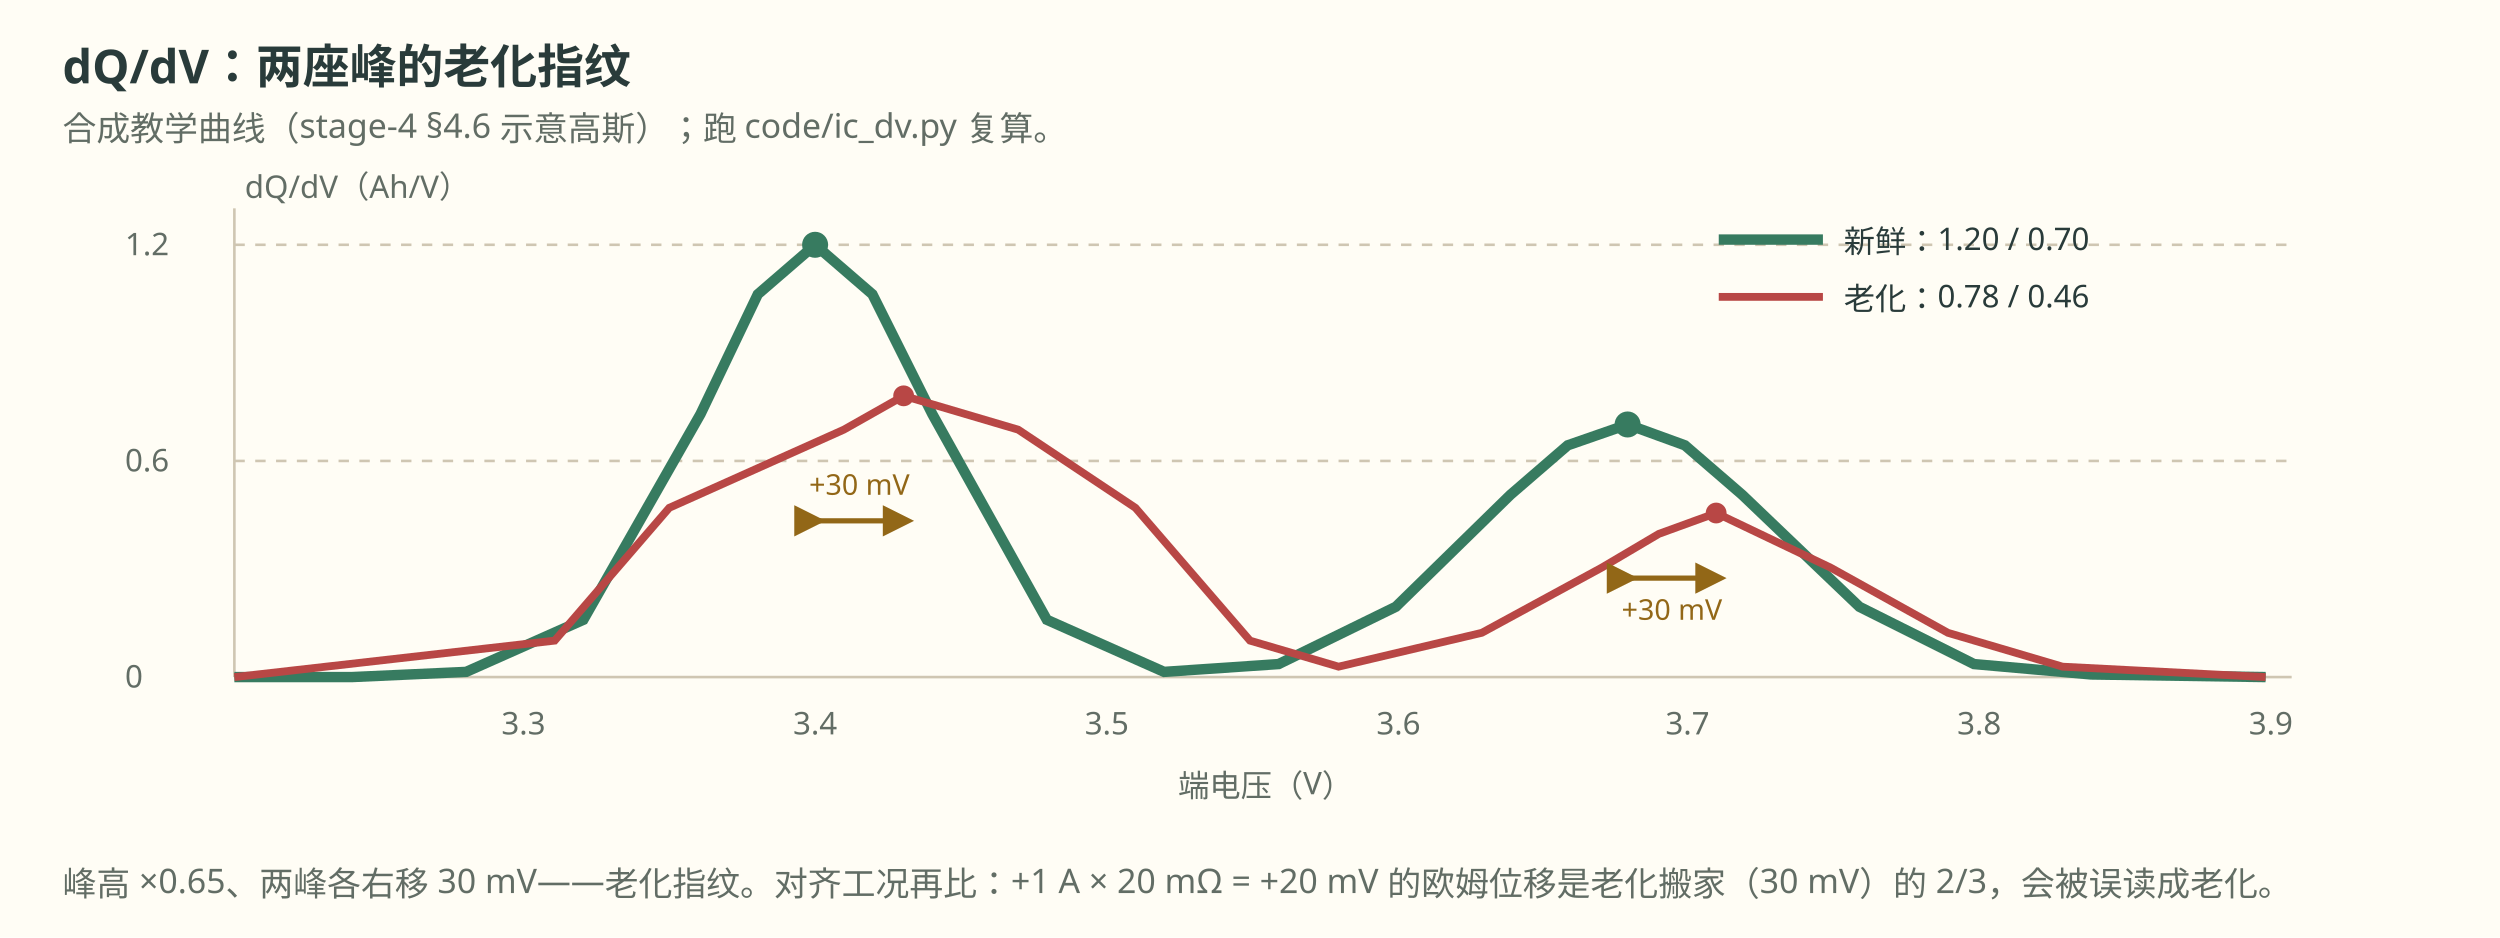
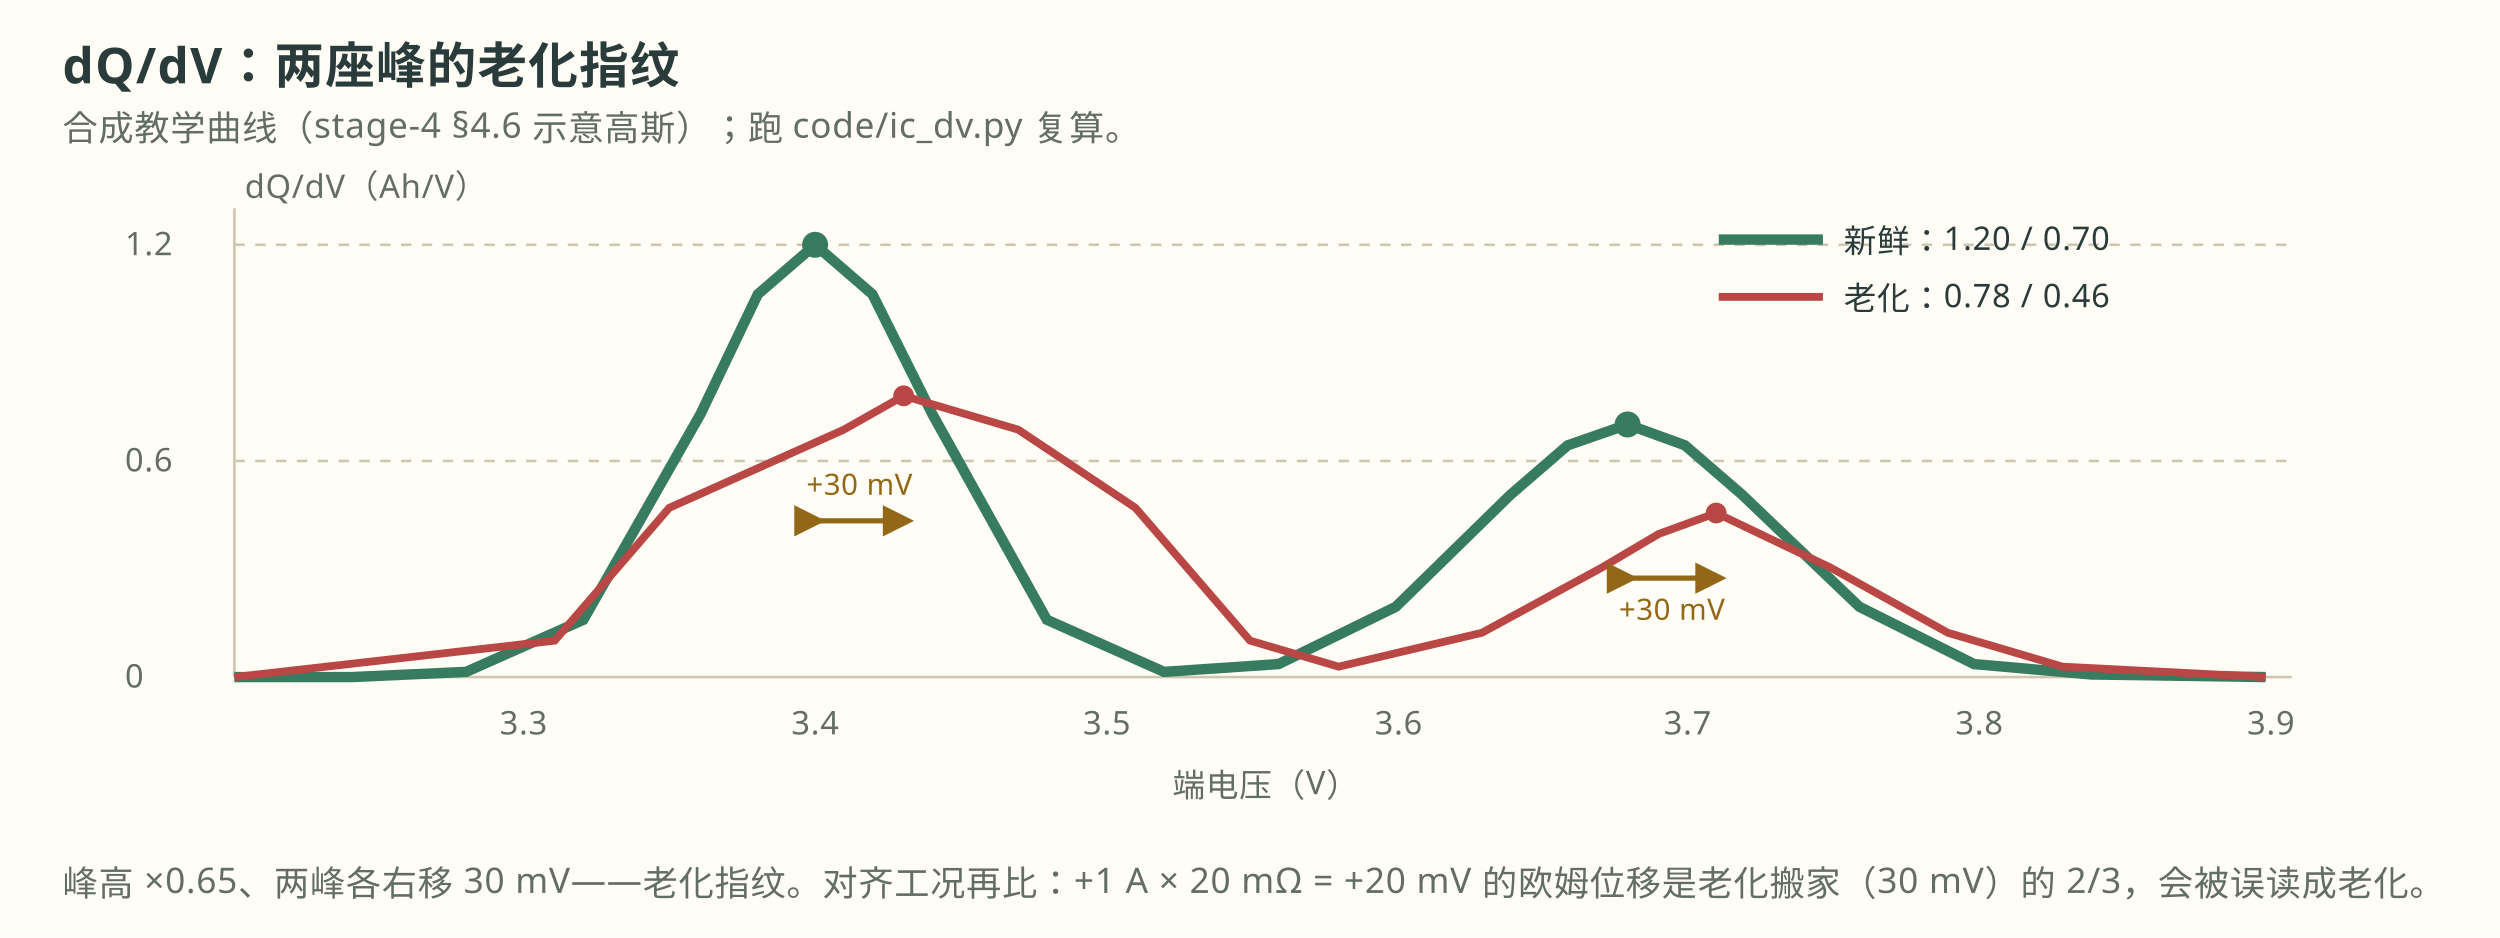
<svg xmlns="http://www.w3.org/2000/svg" viewBox="0 0 960 360" width="960" height="360" role="img" aria-label="dQ/dV 两座峰：新鲜 3.40 与 3.68 V，老化峰高乘 0.65、右移 30 mV">
  <rect x="0" y="0" width="960" height="360" fill="#fffdf5" />
-   <text x="24" y="32" font-family="Noto Sans SC, Microsoft YaHei, sans-serif" font-size="18" font-weight="700" fill="#293b3a">dQ/dV：两座峰的老化指纹</text>
-   <text x="24" y="54" font-family="Noto Sans SC, Microsoft YaHei, sans-serif" font-size="13" fill="#626d65">合成教学曲线（stage-4 §4.6 示意高斯）；跑 code/ic_dv.py 复算。</text>
+   <text x="24" y="32" font-family="Noto Sans SC, Microsoft YaHei, sans-serif" font-size="19" font-weight="800" fill="#293b3a" letter-spacing="0.5px">dQ/dV：两座峰的老化指纹</text>
+   <text x="24" y="54" font-family="Noto Sans SC, Microsoft YaHei, sans-serif" font-size="13.5" fill="#626d65" letter-spacing="0.3px">合成教学曲线（stage-4 §4.6 示意高斯）；跑 code/ic_dv.py 复算。</text>
  <defs>
    <marker id="ah" markerWidth="8" markerHeight="8" refX="4" refY="3" orient="auto">
      <path d="M0,0 L6,3 L0,6 z" fill="#926717" />
    </marker>
  </defs>
-   <text x="94" y="76" font-family="Noto Sans SC, Microsoft YaHei, sans-serif" font-size="12" fill="#626d65">dQ/dV（Ah/V）</text>
+   <text x="94" y="76" font-family="Noto Sans SC, Microsoft YaHei, sans-serif" font-size="12.5" fill="#626d65" letter-spacing="0.3px">dQ/dV（Ah/V）</text>
  <g stroke="#cfc6b2" stroke-width="1">
    <line x1="90" y1="260" x2="880" y2="260" />
    <line x1="90" y1="80" x2="90" y2="260" />
    <line x1="90" y1="177" x2="880" y2="177" stroke-dasharray="4 4" />
    <line x1="90" y1="94" x2="880" y2="94" stroke-dasharray="4 4" />
  </g>
-   <g font-family="Noto Sans SC, Microsoft YaHei, sans-serif" font-size="12" fill="#626d65">
+   <g font-family="Noto Sans SC, Microsoft YaHei, sans-serif" font-size="12.5" fill="#626d65" letter-spacing="0.3px">
    <text x="48" y="264">0</text>
    <text x="48" y="181">0.6</text>
    <text x="48" y="98">1.2</text>
    <text x="201" y="282" text-anchor="middle">3.3</text>
    <text x="313" y="282" text-anchor="middle">3.4</text>
    <text x="425" y="282" text-anchor="middle">3.5</text>
    <text x="537" y="282" text-anchor="middle">3.6</text>
    <text x="648" y="282" text-anchor="middle">3.7</text>
    <text x="760" y="282" text-anchor="middle">3.8</text>
    <text x="872" y="282" text-anchor="middle">3.9</text>
  </g>
-   <text x="486" y="306" text-anchor="middle" font-family="Noto Sans SC, Microsoft YaHei, sans-serif" font-size="12" fill="#626d65">端电压（V）</text>
+   <text x="486" y="306" text-anchor="middle" font-family="Noto Sans SC, Microsoft YaHei, sans-serif" font-size="12.5" fill="#626d65" letter-spacing="0.3px">端电压（V）</text>
  <polyline points="90,260 135,260 179,258 224,238 269,159 291,113 313,94 335,113 358,159 402,238 447,258 491,255 536,233 580,190 602,171 625,163 647,171 669,190 714,233 758,255 803,259 870,260" fill="none" stroke="#377b60" stroke-width="4" />
  <polyline points="90,260 213,246 257,195 324,165 347,152 391,165 436,195 480,246 514,256 569,243 615,218 637,205 659,197 703,218 748,243 792,256 870,260" fill="none" stroke="#b84745" stroke-width="3" />
  <g fill="#377b60">
    <circle cx="313" cy="94" r="5" />
    <circle cx="625" cy="163" r="5" />
  </g>
  <g fill="#b84745">
    <circle cx="347" cy="152" r="4" />
    <circle cx="659" cy="197" r="4" />
  </g>
  <line x1="313" y1="200" x2="347" y2="200" stroke="#926717" stroke-width="2" marker-start="url(#ah)" marker-end="url(#ah)" />
-   <text x="330" y="190" text-anchor="middle" font-family="Noto Sans SC, Microsoft YaHei, sans-serif" font-size="11" fill="#926717">+30 mV</text>
+   <text x="330" y="190" text-anchor="middle" font-family="Noto Sans SC, Microsoft YaHei, sans-serif" font-size="11.3" fill="#926717" letter-spacing="0.2px">+30 mV</text>
  <line x1="625" y1="222" x2="659" y2="222" stroke="#926717" stroke-width="2" marker-start="url(#ah)" marker-end="url(#ah)" />
-   <text x="642" y="238" text-anchor="middle" font-family="Noto Sans SC, Microsoft YaHei, sans-serif" font-size="11" fill="#926717">+30 mV</text>
+   <text x="642" y="238" text-anchor="middle" font-family="Noto Sans SC, Microsoft YaHei, sans-serif" font-size="11.3" fill="#926717" letter-spacing="0.2px">+30 mV</text>
  <line x1="660" y1="92" x2="700" y2="92" stroke="#377b60" stroke-width="4" />
-   <text x="708" y="97" font-family="Noto Sans SC, Microsoft YaHei, sans-serif" font-size="12" fill="#293b3a">新鲜：1.20 / 0.70</text>
+   <text x="708" y="97" font-family="Noto Sans SC, Microsoft YaHei, sans-serif" font-size="12.5" fill="#293b3a" letter-spacing="0.3px">新鲜：1.20 / 0.70</text>
  <line x1="660" y1="114" x2="700" y2="114" stroke="#b84745" stroke-width="3" />
-   <text x="708" y="119" font-family="Noto Sans SC, Microsoft YaHei, sans-serif" font-size="12" fill="#293b3a">老化：0.78 / 0.46</text>
-   <text x="24" y="344" font-family="Noto Sans SC, Microsoft YaHei, sans-serif" font-size="13" fill="#626d65">峰高 ×0.65、两峰各右移 30 mV——老化指纹。对齐工况再比：+1 A × 20 mΩ = +20 mV 的欧姆位移是老化搬家（30 mV）的 2/3，会被误读成老化。</text>
+   <text x="708" y="119" font-family="Noto Sans SC, Microsoft YaHei, sans-serif" font-size="12.5" fill="#293b3a" letter-spacing="0.3px">老化：0.78 / 0.46</text>
+   <text x="24" y="344" font-family="Noto Sans SC, Microsoft YaHei, sans-serif" font-size="13.5" fill="#626d65" letter-spacing="0.3px">峰高 ×0.65、两峰各右移 30 mV——老化指纹。对齐工况再比：+1 A × 20 mΩ = +20 mV 的欧姆位移是老化搬家（30 mV）的 2/3，会被误读成老化。</text>
</svg>
